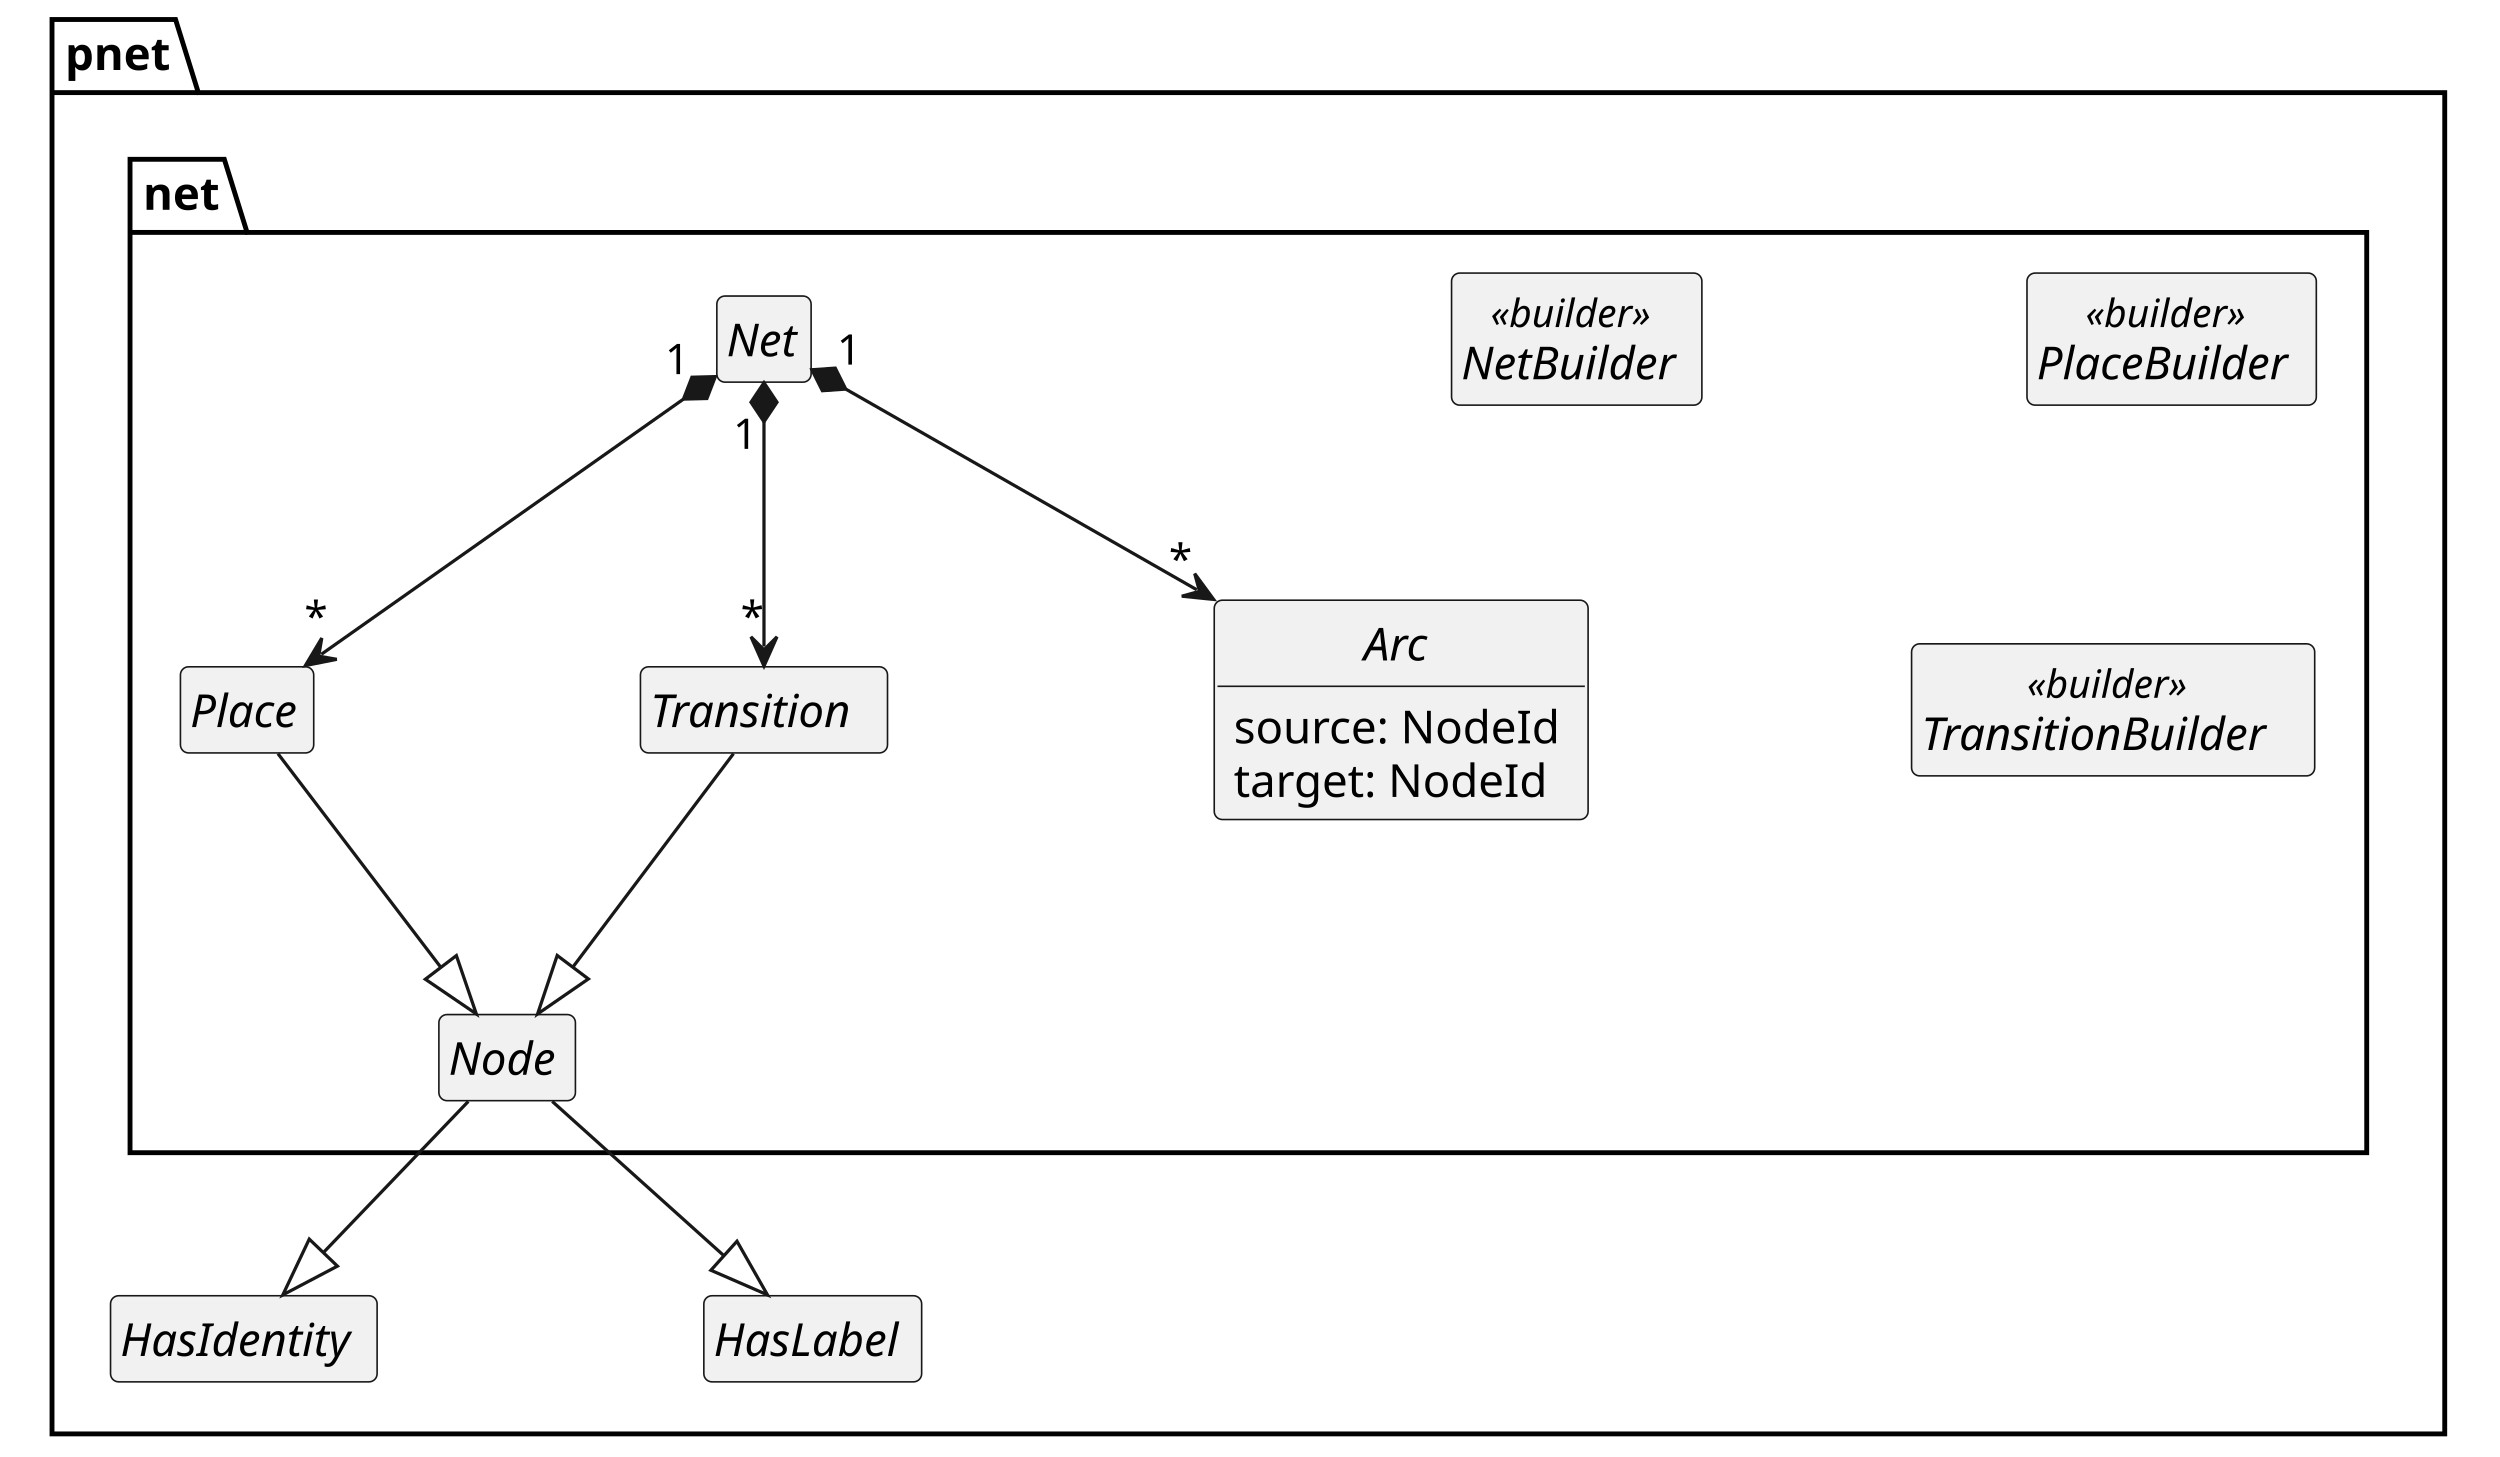
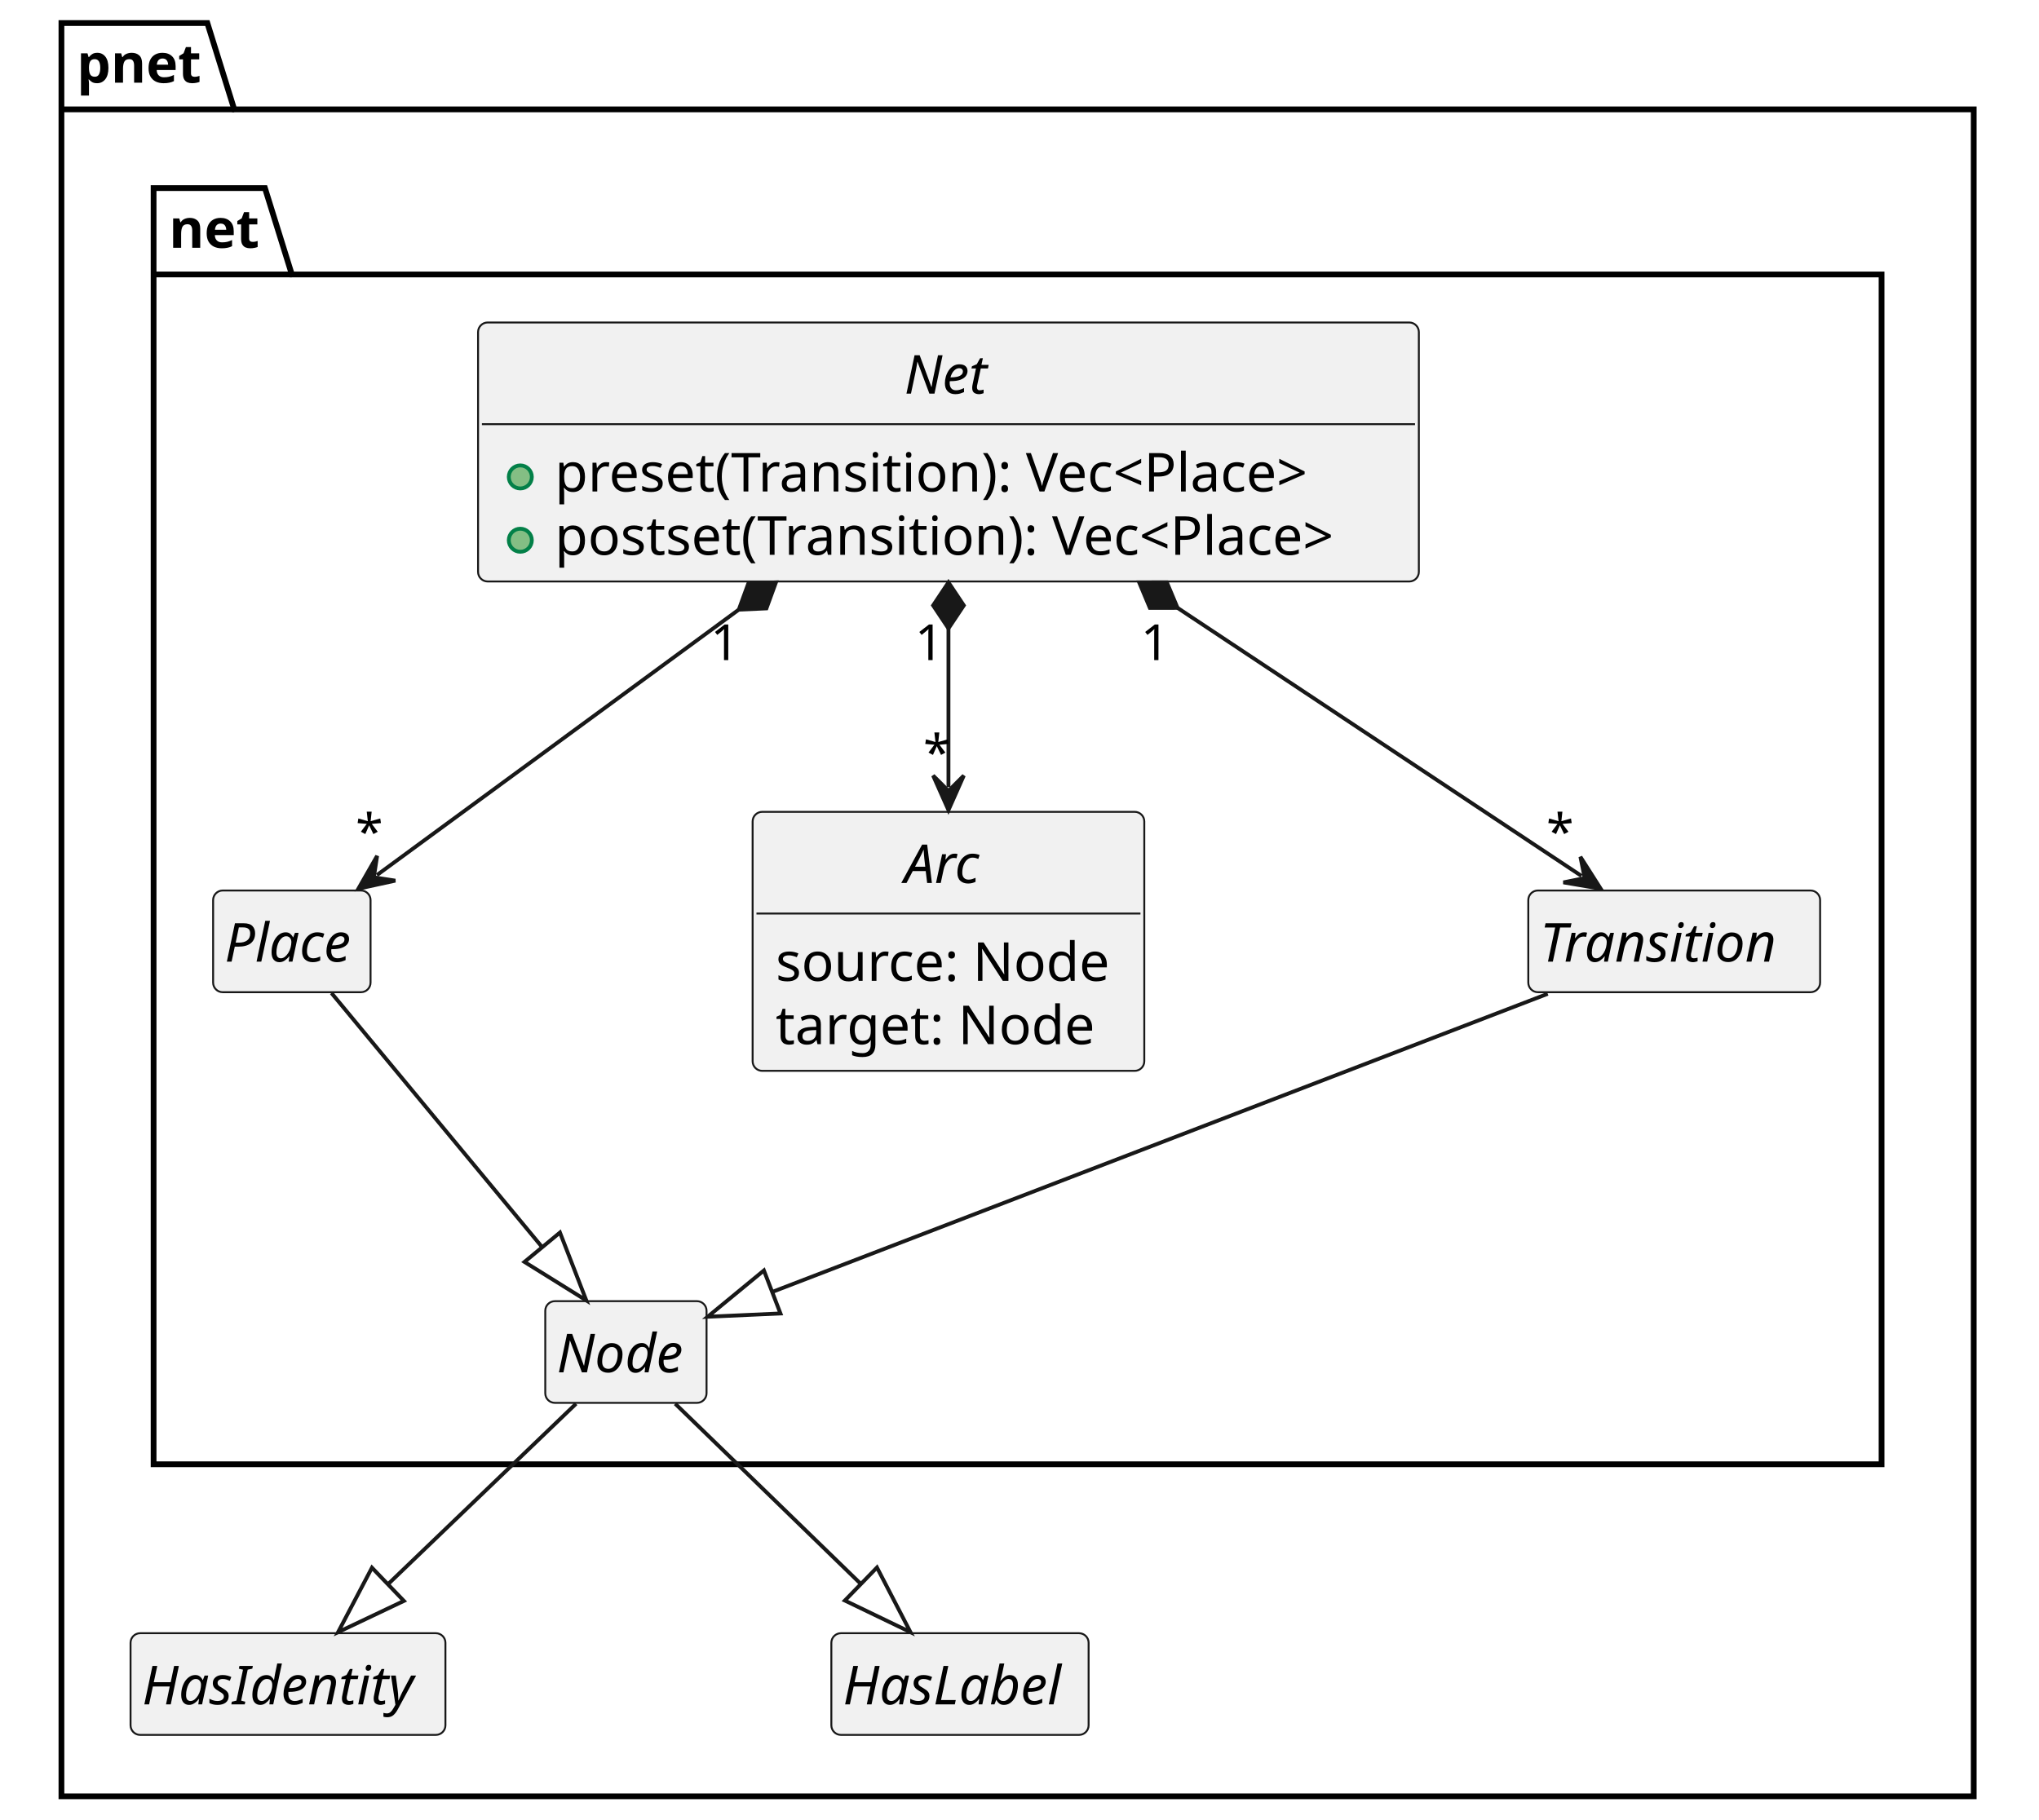
- <svg xmlns="http://www.w3.org/2000/svg" contentStyleType="text/css" height="448px" preserveAspectRatio="none" style="width:769px;height:448px;" version="1.1" viewBox="0 0 769 448" width="769px" zoomAndPan="magnify">
+ <svg xmlns="http://www.w3.org/2000/svg" contentStyleType="text/css" height="474px" preserveAspectRatio="none" style="width:531px;height:474px;" version="1.1" viewBox="0 0 531 474" width="531px" zoomAndPan="magnify">
  <defs />
  <g>
    <g id="cluster_pnet">
-       <polygon fill="none" points="16,6,54,6,61,28.488,752,28.488,752,441.06,16,441.06,16,6" style="stroke:#000000;stroke-width:1.5;" />
+       <polygon fill="none" points="16,6,54,6,61,28.488,514,28.488,514,467.91,16,467.91,16,6" style="stroke:#000000;stroke-width:1.5;" />
      <line style="stroke:#000000;stroke-width:1.5;" x1="16" x2="61" y1="28.488" y2="28.488" />
      <text fill="#000000" font-family="sans-serif" font-size="14" font-weight="bold" lengthAdjust="spacing" textLength="32" x="20" y="21.535">pnet</text>
    </g>
    <g id="cluster_net">
-       <polygon fill="none" points="40,49,69,49,76,71.488,728,71.488,728,354.57,40,354.57,40,49" style="stroke:#000000;stroke-width:1.5;" />
+       <polygon fill="none" points="40,49,69,49,76,71.488,490,71.488,490,381.42,40,381.42,40,49" style="stroke:#000000;stroke-width:1.5;" />
      <line style="stroke:#000000;stroke-width:1.5;" x1="40" x2="76" y1="71.488" y2="71.488" />
      <text fill="#000000" font-family="sans-serif" font-size="14" font-weight="bold" lengthAdjust="spacing" textLength="23" x="44" y="64.535">net</text>
    </g>
    <g id="elem_HasIdentity">
-       <rect codeLine="9" fill="#F1F1F1" height="26.488" id="HasIdentity" rx="2.5" ry="2.5" style="stroke:#181818;stroke-width:0.5;" width="82" x="34" y="398.57" />
-       <text fill="#000000" font-family="sans-serif" font-size="14" font-style="italic" lengthAdjust="spacing" textLength="76" x="37" y="417.105">HasIdentity</text>
+       <rect codeLine="9" fill="#F1F1F1" height="26.488" id="HasIdentity" rx="2.5" ry="2.5" style="stroke:#181818;stroke-width:0.5;" width="82" x="34" y="425.42" />
+       <text fill="#000000" font-family="sans-serif" font-size="14" font-style="italic" lengthAdjust="spacing" textLength="76" x="37" y="443.955">HasIdentity</text>
    </g>
    <g id="elem_HasLabel">
-       <rect codeLine="10" fill="#F1F1F1" height="26.488" id="HasLabel" rx="2.5" ry="2.5" style="stroke:#181818;stroke-width:0.5;" width="67" x="216.5" y="398.57" />
-       <text fill="#000000" font-family="sans-serif" font-size="14" font-style="italic" lengthAdjust="spacing" textLength="61" x="219.5" y="417.105">HasLabel</text>
+       <rect codeLine="10" fill="#F1F1F1" height="26.488" id="HasLabel" rx="2.5" ry="2.5" style="stroke:#181818;stroke-width:0.5;" width="67" x="216.5" y="425.42" />
+       <text fill="#000000" font-family="sans-serif" font-size="14" font-style="italic" lengthAdjust="spacing" textLength="61" x="219.5" y="443.955">HasLabel</text>
    </g>
    <g id="elem_Node">
-       <rect codeLine="12" fill="#F1F1F1" height="26.488" id="Node" rx="2.5" ry="2.5" style="stroke:#181818;stroke-width:0.5;" width="42" x="135" y="312.08" />
-       <text fill="#000000" font-family="sans-serif" font-size="14" font-style="italic" lengthAdjust="spacing" textLength="36" x="138" y="330.615">Node</text>
+       <rect codeLine="12" fill="#F1F1F1" height="26.488" id="Node" rx="2.5" ry="2.5" style="stroke:#181818;stroke-width:0.5;" width="42" x="142" y="338.93" />
+       <text fill="#000000" font-family="sans-serif" font-size="14" font-style="italic" lengthAdjust="spacing" textLength="36" x="145" y="357.465">Node</text>
    </g>
    <g id="elem_Place">
-       <rect codeLine="16" fill="#F1F1F1" height="26.488" id="Place" rx="2.5" ry="2.5" style="stroke:#181818;stroke-width:0.5;" width="41" x="55.5" y="205.11" />
-       <text fill="#000000" font-family="sans-serif" font-size="14" font-style="italic" lengthAdjust="spacing" textLength="35" x="58.5" y="223.645">Place</text>
+       <rect codeLine="16" fill="#F1F1F1" height="26.488" id="Place" rx="2.5" ry="2.5" style="stroke:#181818;stroke-width:0.5;" width="41" x="55.5" y="231.96" />
+       <text fill="#000000" font-family="sans-serif" font-size="14" font-style="italic" lengthAdjust="spacing" textLength="35" x="58.5" y="250.495">Place</text>
+     </g>
+     <g id="elem_Arc">
+       <rect codeLine="19" fill="#F1F1F1" height="67.465" id="Arc" rx="2.5" ry="2.5" style="stroke:#181818;stroke-width:0.5;" width="102" x="196" y="211.47" />
+       <text fill="#000000" font-family="sans-serif" font-size="14" font-style="italic" lengthAdjust="spacing" textLength="23" x="235.5" y="230.005">Arc</text>
+       <line style="stroke:#181818;stroke-width:0.5;" x1="197" x2="297" y1="237.958" y2="237.958" />
+       <text fill="#000000" font-family="sans-serif" font-size="14" lengthAdjust="spacing" textLength="90" x="202" y="255.493">source: Node</text>
+       <text fill="#000000" font-family="sans-serif" font-size="14" lengthAdjust="spacing" textLength="85" x="202" y="271.982">target: Node</text>
    </g>
    <g id="elem_Transition">
-       <rect codeLine="19" fill="#F1F1F1" height="26.488" id="Transition" rx="2.5" ry="2.5" style="stroke:#181818;stroke-width:0.5;" width="76" x="197" y="205.11" />
-       <text fill="#000000" font-family="sans-serif" font-size="14" font-style="italic" lengthAdjust="spacing" textLength="70" x="200" y="223.645">Transition</text>
-     </g>
-     <g id="elem_Arc">
-       <rect codeLine="22" fill="#F1F1F1" height="67.465" id="Arc" rx="2.5" ry="2.5" style="stroke:#181818;stroke-width:0.5;" width="115" x="373.5" y="184.62" />
-       <text fill="#000000" font-family="sans-serif" font-size="14" font-style="italic" lengthAdjust="spacing" textLength="23" x="419.5" y="203.155">Arc</text>
-       <line style="stroke:#181818;stroke-width:0.5;" x1="374.5" x2="487.5" y1="211.108" y2="211.108" />
-       <text fill="#000000" font-family="sans-serif" font-size="14" lengthAdjust="spacing" textLength="103" x="379.5" y="228.643">source: NodeId</text>
-       <text fill="#000000" font-family="sans-serif" font-size="14" lengthAdjust="spacing" textLength="98" x="379.5" y="245.132">target: NodeId</text>
+       <rect codeLine="24" fill="#F1F1F1" height="26.488" id="Transition" rx="2.5" ry="2.5" style="stroke:#181818;stroke-width:0.5;" width="76" x="398" y="231.96" />
+       <text fill="#000000" font-family="sans-serif" font-size="14" font-style="italic" lengthAdjust="spacing" textLength="70" x="401" y="250.495">Transition</text>
    </g>
    <g id="elem_Net">
-       <rect codeLine="27" fill="#F1F1F1" height="26.488" id="Net" rx="2.5" ry="2.5" style="stroke:#181818;stroke-width:0.5;" width="29" x="220.5" y="91.06" />
-       <text fill="#000000" font-family="sans-serif" font-size="14" font-style="italic" lengthAdjust="spacing" textLength="23" x="223.5" y="109.595">Net</text>
-     </g>
-     <g id="elem_NetBuilder">
-       <rect codeLine="32" fill="#F1F1F1" height="40.621" id="NetBuilder" rx="2.5" ry="2.5" style="stroke:#181818;stroke-width:0.5;" width="77" x="446.5" y="84" />
-       <text fill="#000000" font-family="sans-serif" font-size="12" font-style="italic" lengthAdjust="spacing" textLength="53" x="458.5" y="100.602">«builder»</text>
-       <text fill="#000000" font-family="sans-serif" font-size="14" font-style="italic" lengthAdjust="spacing" textLength="71" x="449.5" y="116.668">NetBuilder</text>
-     </g>
-     <g id="elem_PlaceBuilder">
-       <rect codeLine="33" fill="#F1F1F1" height="40.621" id="PlaceBuilder" rx="2.5" ry="2.5" style="stroke:#181818;stroke-width:0.5;" width="89" x="623.5" y="84" />
-       <text fill="#000000" font-family="sans-serif" font-size="12" font-style="italic" lengthAdjust="spacing" textLength="53" x="641.5" y="100.602">«builder»</text>
-       <text fill="#000000" font-family="sans-serif" font-size="14" font-style="italic" lengthAdjust="spacing" textLength="83" x="626.5" y="116.668">PlaceBuilder</text>
-     </g>
-     <g id="elem_TransitionBuilder">
-       <rect codeLine="34" fill="#F1F1F1" height="40.621" id="TransitionBuilder" rx="2.5" ry="2.5" style="stroke:#181818;stroke-width:0.5;" width="124" x="588" y="198.04" />
-       <text fill="#000000" font-family="sans-serif" font-size="12" font-style="italic" lengthAdjust="spacing" textLength="53" x="623.5" y="214.642">«builder»</text>
-       <text fill="#000000" font-family="sans-serif" font-size="14" font-style="italic" lengthAdjust="spacing" textLength="118" x="591" y="230.708">TransitionBuilder</text>
+       <rect codeLine="27" fill="#F1F1F1" height="67.465" id="Net" rx="2.5" ry="2.5" style="stroke:#181818;stroke-width:0.5;" width="245" x="124.5" y="84" />
+       <text fill="#000000" font-family="sans-serif" font-size="14" font-style="italic" lengthAdjust="spacing" textLength="23" x="235.5" y="102.535">Net</text>
+       <line style="stroke:#181818;stroke-width:0.5;" x1="125.5" x2="368.5" y1="110.488" y2="110.488" />
+       <ellipse cx="135.5" cy="124.232" fill="#84BE84" rx="3" ry="3" style="stroke:#038048;stroke-width:1.0;" />
+       <text fill="#000000" font-family="sans-serif" font-size="14" lengthAdjust="spacing" textLength="212" x="144.5" y="128.023">preset(Transition): Vec&lt;Place&gt;</text>
+       <ellipse cx="135.5" cy="140.721" fill="#84BE84" rx="3" ry="3" style="stroke:#038048;stroke-width:1.0;" />
+       <text fill="#000000" font-family="sans-serif" font-size="14" lengthAdjust="spacing" textLength="219" x="144.5" y="144.512">postset(Transition): Vec&lt;Place&gt;</text>
    </g>
    <g id="link_Node_HasIdentity">
-       <path codeLine="13" d="M144.05,338.79 C128.73,354.77 114.797,369.307 99.457,385.307 " fill="none" id="Node-to-HasIdentity" style="stroke:#181818;stroke-width:1.0;" />
-       <polygon fill="none" points="87,398.3,103.788,389.459,95.126,381.154,87,398.3" style="stroke:#181818;stroke-width:1.0;" />
+       <path codeLine="13" d="M150.02,365.64 C133.38,381.62 117.683,396.682 101.022,412.682 " fill="none" id="Node-to-HasIdentity" style="stroke:#181818;stroke-width:1.0;" />
+       <polygon fill="none" points="88.04,425.15,105.178,417.009,96.866,408.354,88.04,425.15" style="stroke:#181818;stroke-width:1.0;" />
    </g>
    <g id="link_Node_HasLabel">
-       <path codeLine="14" d="M169.87,338.79 C187.64,354.77 204.883,370.267 222.683,386.267 " fill="none" id="Node-to-HasLabel" style="stroke:#181818;stroke-width:1.0;" />
-       <polygon fill="none" points="236.07,398.3,226.694,381.805,218.672,390.729,236.07,398.3" style="stroke:#181818;stroke-width:1.0;" />
+       <path codeLine="14" d="M175.84,365.64 C192.29,381.62 207.729,396.608 224.199,412.608 " fill="none" id="Node-to-HasLabel" style="stroke:#181818;stroke-width:1.0;" />
+       <polygon fill="none" points="237.11,425.15,228.38,408.304,220.018,416.911,237.11,425.15" style="stroke:#181818;stroke-width:1.0;" />
    </g>
    <g id="link_Place_Node">
-       <path codeLine="17" d="M85.49,231.81 C100.89,252.01 120.218,277.385 135.608,297.575 " fill="none" id="Place-to-Node" style="stroke:#181818;stroke-width:1.0;" />
-       <polygon fill="none" points="146.52,311.89,140.38,293.937,130.836,301.212,146.52,311.89" style="stroke:#181818;stroke-width:1.0;" />
+       <path codeLine="17" d="M86.32,258.66 C103.07,278.86 124.475,304.69 141.205,324.88 " fill="none" id="Place-to-Node" style="stroke:#181818;stroke-width:1.0;" />
+       <polygon fill="none" points="152.69,338.74,145.825,321.052,136.585,328.708,152.69,338.74" style="stroke:#181818;stroke-width:1.0;" />
    </g>
    <g id="link_Transition_Node">
-       <path codeLine="20" d="M225.63,231.81 C210.42,252.01 191.386,277.32 176.186,297.51 " fill="none" id="Transition-to-Node" style="stroke:#181818;stroke-width:1.0;" />
-       <polygon fill="none" points="165.36,311.89,180.98,301.118,171.393,293.901,165.36,311.89" style="stroke:#181818;stroke-width:1.0;" />
+       <path codeLine="25" d="M403.07,258.86 C346.34,280.68 248.531,318.29 201.091,336.53 " fill="none" id="Transition-to-Node" style="stroke:#181818;stroke-width:1.0;" />
+       <polygon fill="none" points="184.29,342.99,203.244,342.131,198.938,330.93,184.29,342.99" style="stroke:#181818;stroke-width:1.0;" />
    </g>
    <g id="link_Net_Place">
-       <path codeLine="28" d="M210.231,122.763 C180.861,143.463 130.454,178.973 98.834,201.263 " fill="none" id="Net-Place" style="stroke:#181818;stroke-width:1.0;" />
-       <polygon fill="#181818" points="220.04,115.85,212.831,116.037,210.231,122.763,217.44,122.576,220.04,115.85" style="stroke:#181818;stroke-width:1.0;" />
-       <polygon fill="#181818" points="93.93,204.72,103.591,202.804,98.017,201.839,98.981,196.265,93.93,204.72" style="stroke:#181818;stroke-width:1.0;" />
-       <text fill="#000000" font-family="sans-serif" font-size="13" lengthAdjust="spacing" textLength="8" x="204.575" y="115.073">1</text>
-       <text fill="#000000" font-family="sans-serif" font-size="13" lengthAdjust="spacing" textLength="6" x="93.622" y="194.29">*</text>
+       <path codeLine="31" d="M192.396,158.8 C156.776,184.94 123.428,209.401 98.158,227.941 " fill="none" id="Net-Place" style="stroke:#181818;stroke-width:1.0;" />
+       <polygon fill="#181818" points="202.07,151.7,194.866,152.025,192.396,158.8,199.599,158.475,202.07,151.7" style="stroke:#181818;stroke-width:1.0;" />
+       <polygon fill="#181818" points="93.32,231.49,102.943,229.391,97.351,228.532,98.21,222.941,93.32,231.49" style="stroke:#181818;stroke-width:1.0;" />
+       <text fill="#000000" font-family="sans-serif" font-size="13" lengthAdjust="spacing" textLength="8" x="185.048" y="171.943">1</text>
+       <text fill="#000000" font-family="sans-serif" font-size="13" lengthAdjust="spacing" textLength="6" x="92.6" y="221.293">*</text>
    </g>
    <g id="link_Net_Transition">
-       <path codeLine="29" d="M235,129.73 C235,151.26 235,177.3 235,198.88 " fill="none" id="Net-Transition" style="stroke:#181818;stroke-width:1.0;" />
-       <polygon fill="#181818" points="235,117.73,231,123.73,235,129.73,239,123.73,235,117.73" style="stroke:#181818;stroke-width:1.0;" />
-       <polygon fill="#181818" points="235,204.88,239,195.88,235,199.88,231,195.88,235,204.88" style="stroke:#181818;stroke-width:1.0;" />
-       <text fill="#000000" font-family="sans-serif" font-size="13" lengthAdjust="spacing" textLength="8" x="225.525" y="138.072">1</text>
-       <text fill="#000000" font-family="sans-serif" font-size="13" lengthAdjust="spacing" textLength="6" x="227.819" y="194.251">*</text>
+       <path codeLine="32" d="M306.657,158.338 C346.027,184.478 383.921,209.632 411.861,228.173 " fill="none" id="Net-Transition" style="stroke:#181818;stroke-width:1.0;" />
+       <polygon fill="#181818" points="296.66,151.7,299.446,158.351,306.657,158.338,303.871,151.686,296.66,151.7" style="stroke:#181818;stroke-width:1.0;" />
+       <polygon fill="#181818" points="416.86,231.49,411.572,223.181,412.694,228.726,407.149,229.847,416.86,231.49" style="stroke:#181818;stroke-width:1.0;" />
+       <text fill="#000000" font-family="sans-serif" font-size="13" lengthAdjust="spacing" textLength="8" x="297.079" y="171.943">1</text>
+       <text fill="#000000" font-family="sans-serif" font-size="13" lengthAdjust="spacing" textLength="6" x="402.696" y="221.293">*</text>
    </g>
    <g id="link_Net_Arc">
-       <path codeLine="30" d="M260.148,119.685 C286.058,134.495 325.441,157.012 368.111,181.403 " fill="none" id="Net-Arc" style="stroke:#181818;stroke-width:1.0;" />
-       <polygon fill="#181818" points="249.73,113.73,252.954,120.18,260.148,119.685,256.924,113.235,249.73,113.73" style="stroke:#181818;stroke-width:1.0;" />
-       <polygon fill="#181818" points="373.32,184.38,367.491,176.441,368.979,181.899,363.521,183.387,373.32,184.38" style="stroke:#181818;stroke-width:1.0;" />
-       <text fill="#000000" font-family="sans-serif" font-size="13" lengthAdjust="spacing" textLength="8" x="257.456" y="112.157">1</text>
-       <text fill="#000000" font-family="sans-serif" font-size="13" lengthAdjust="spacing" textLength="6" x="359.545" y="176.655">*</text>
+       <path codeLine="33" d="M247,163.7 C247,182 247,186.69 247,205.02 " fill="none" id="Net-Arc" style="stroke:#181818;stroke-width:1.0;" />
+       <polygon fill="#181818" points="247,151.7,243,157.7,247,163.7,251,157.7,247,151.7" style="stroke:#181818;stroke-width:1.0;" />
+       <polygon fill="#181818" points="247,211.02,251,202.02,247,206.02,243,202.02,247,211.02" style="stroke:#181818;stroke-width:1.0;" />
+       <text fill="#000000" font-family="sans-serif" font-size="13" lengthAdjust="spacing" textLength="8" x="238.262" y="171.943">1</text>
+       <text fill="#000000" font-family="sans-serif" font-size="13" lengthAdjust="spacing" textLength="6" x="240.428" y="200.672">*</text>
    </g>
  </g>
</svg>
